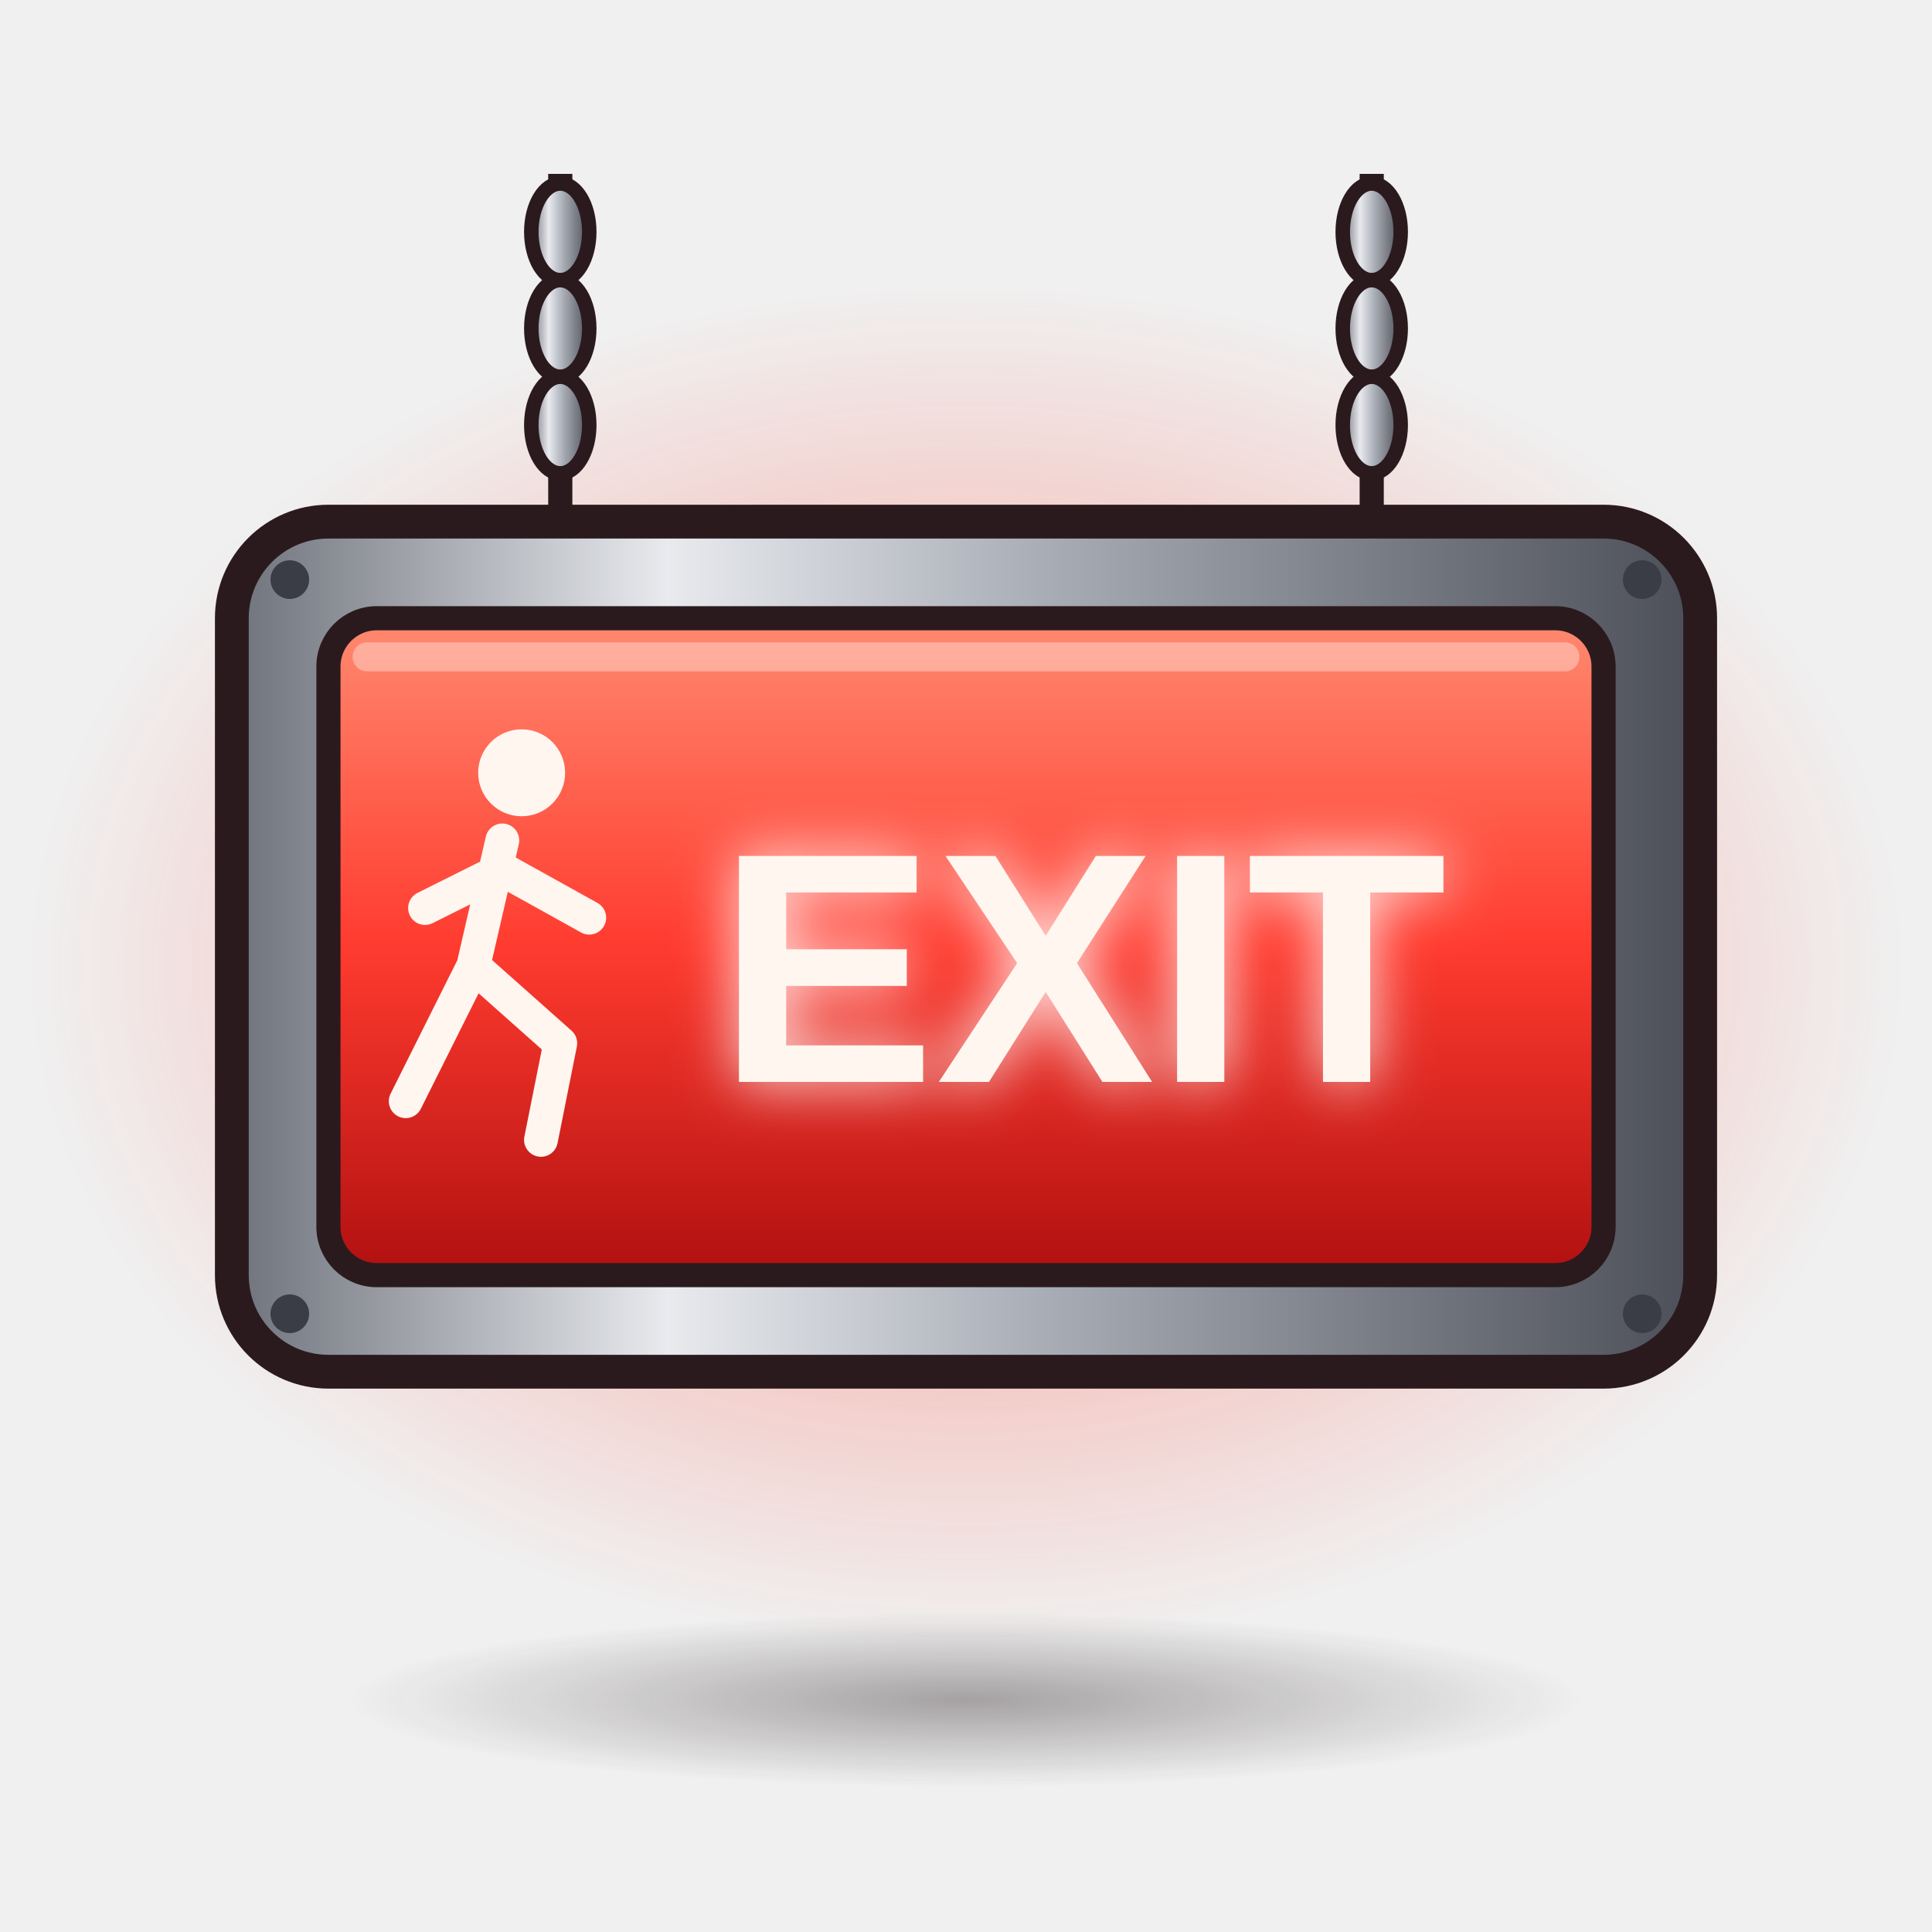
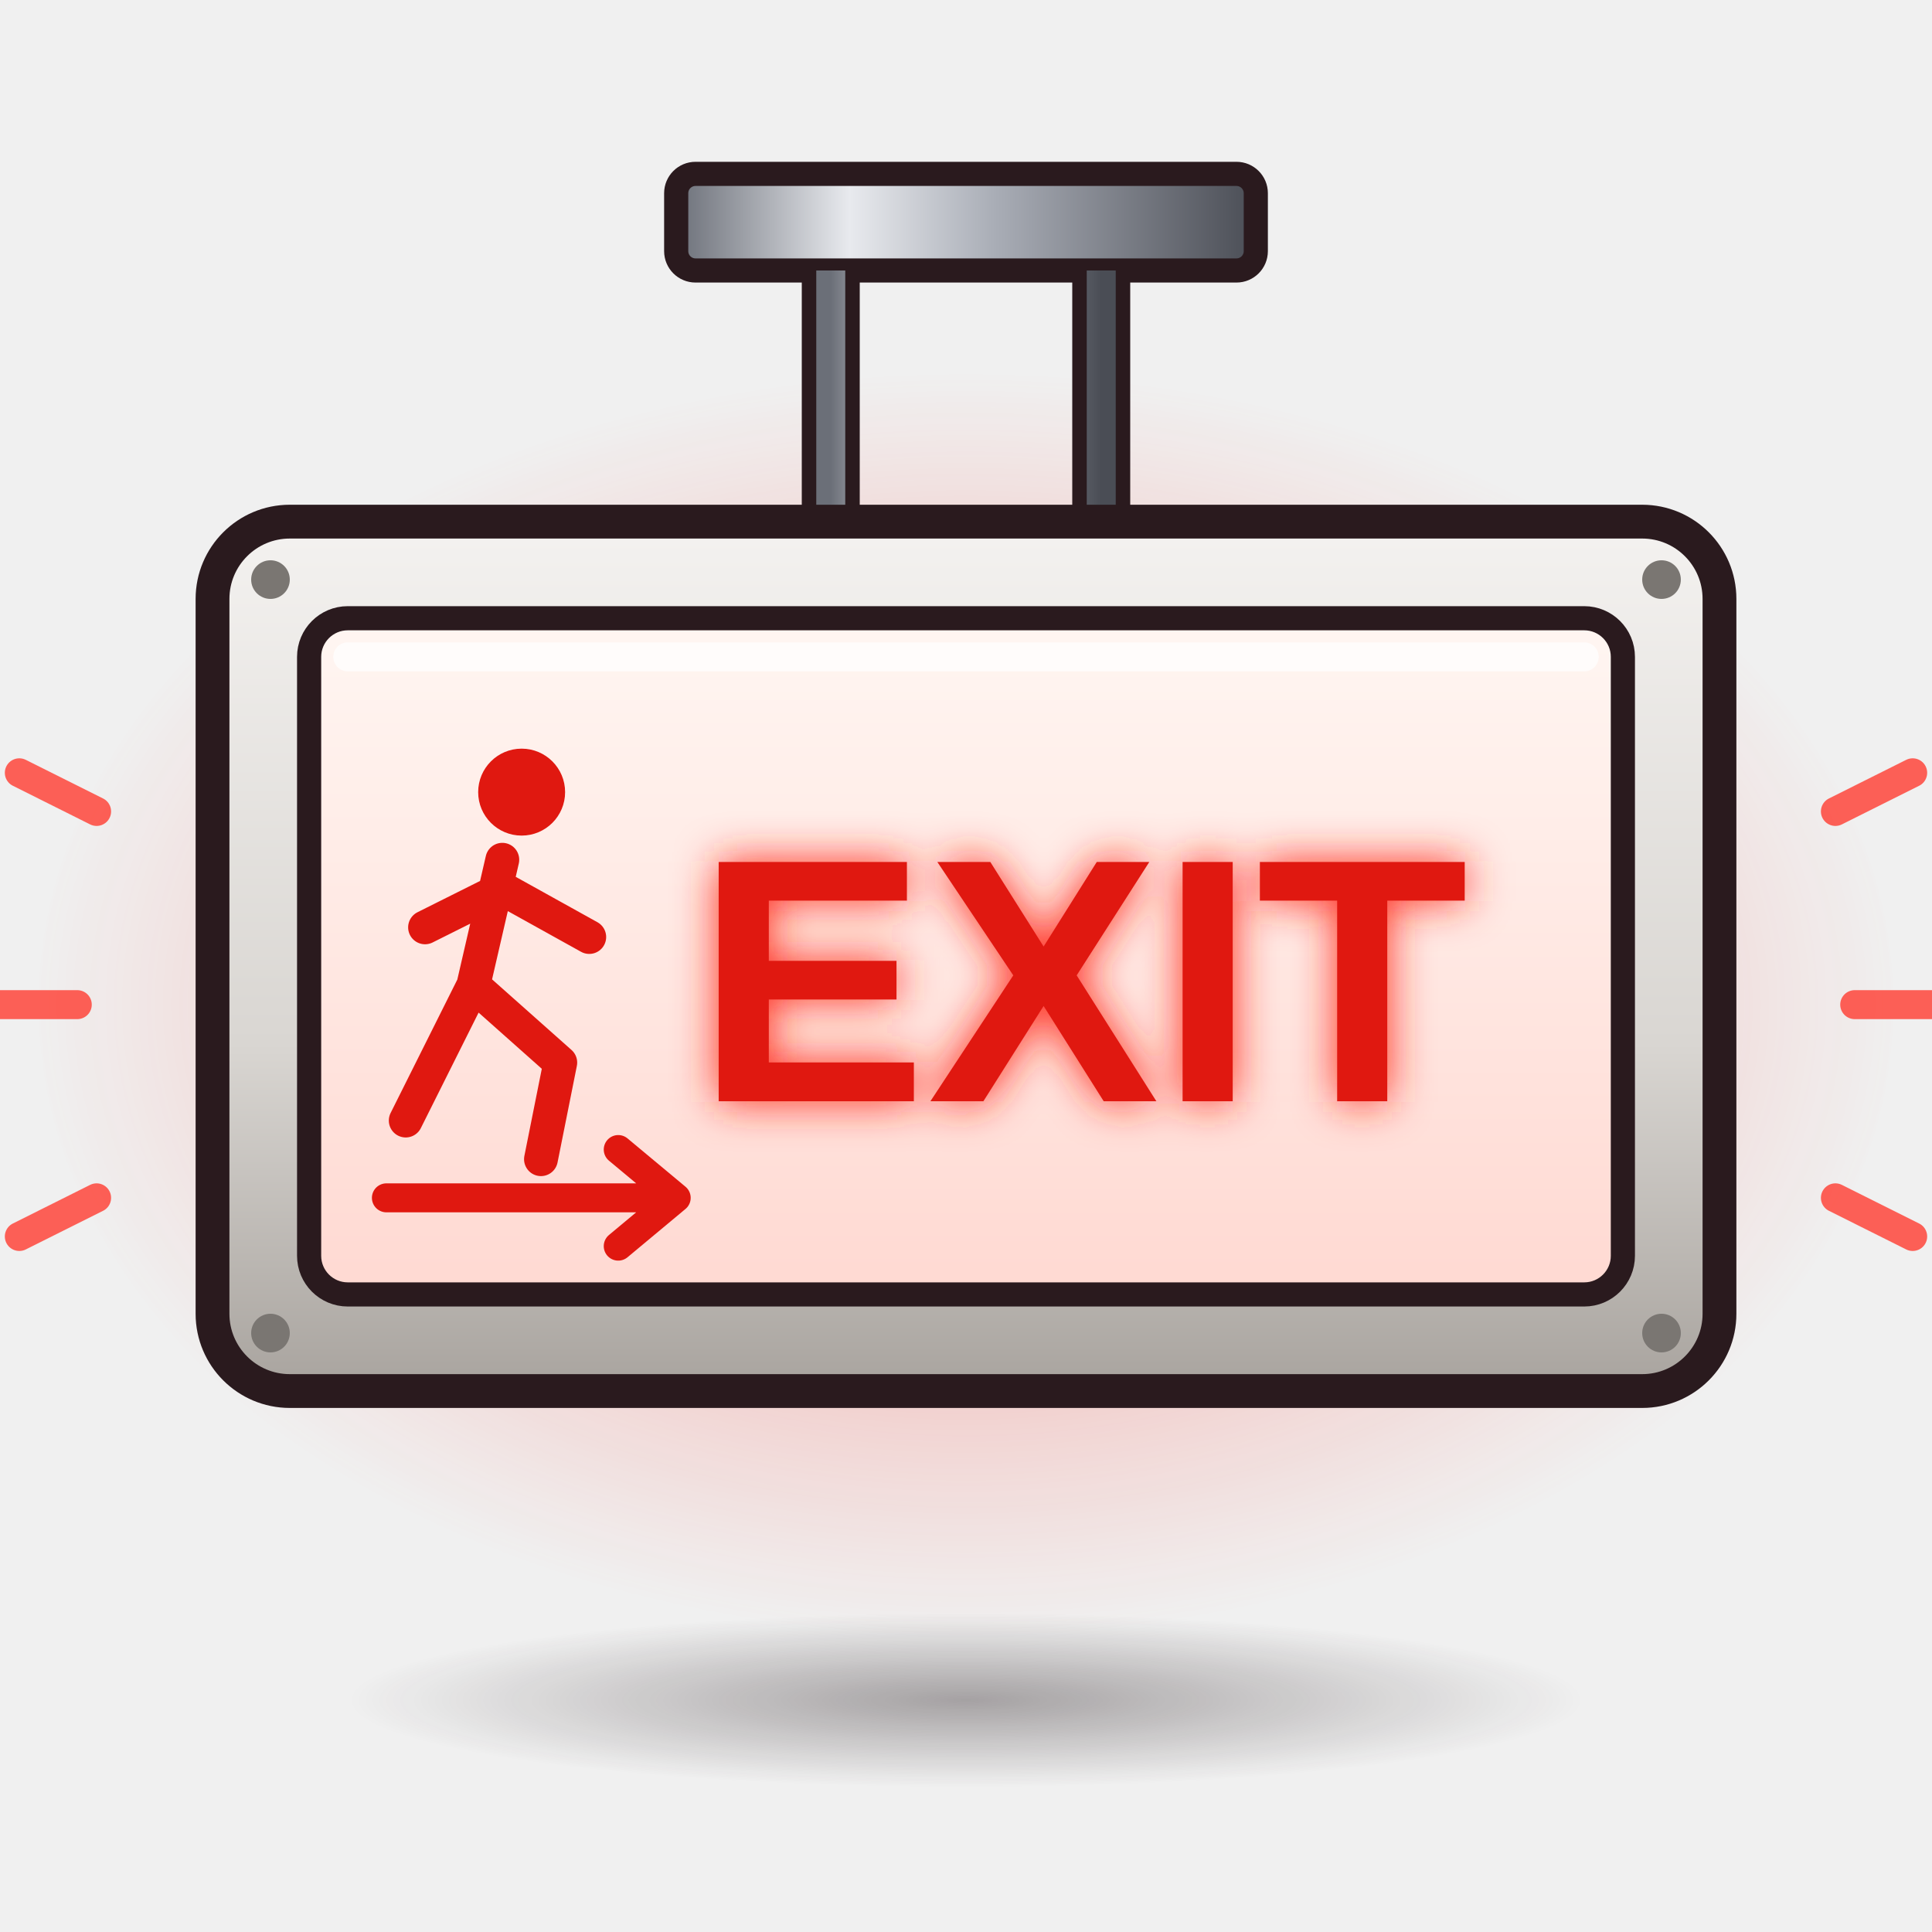
<svg xmlns="http://www.w3.org/2000/svg" viewBox="0 0 200 200">
  <defs>
    <radialGradient id="sh" cx="0.5" cy="0.5" r="0.5">
      <stop offset="0" stop-color="#1a1014" stop-opacity="0.35" />
      <stop offset="1" stop-color="#1a1014" stop-opacity="0" />
    </radialGradient>
-     <linearGradient id="red" x1="0" y1="0" x2="1" y2="1">
-       <stop offset="0" stop-color="#ff6a5c" />
-       <stop offset="0.5" stop-color="#e02a2a" />
-       <stop offset="1" stop-color="#8f1010" />
-     </linearGradient>
    <linearGradient id="metal" x1="0" y1="0" x2="1" y2="0">
      <stop offset="0" stop-color="#6b6f78" />
      <stop offset="0.3" stop-color="#e8eaee" />
      <stop offset="0.55" stop-color="#a9adb6" />
      <stop offset="1" stop-color="#4a4d55" />
    </linearGradient>
    <filter id="glow" x="-50%" y="-50%" width="200%" height="200%">
      <feGaussianBlur stdDeviation="3" />
    </filter>
    <radialGradient id="rg" cx="0.5" cy="0.5" r="0.5">
-       <stop offset="0" stop-color="#ff4a3a" stop-opacity="0.55" />
-       <stop offset="1" stop-color="#ff4a3a" stop-opacity="0" />
+       <stop offset="0" stop-color="#ff3b2f" stop-opacity="0.45" />
+       <stop offset="1" stop-color="#ff3b2f" stop-opacity="0" />
    </radialGradient>
-     <linearGradient id="panel" x1="0" y1="0" x2="0" y2="1">
-       <stop offset="0" stop-color="#ff8a70" />
-       <stop offset="0.5" stop-color="#ff3b2f" />
-       <stop offset="1" stop-color="#b01010" />
+     <linearGradient id="box" x1="0" y1="0" x2="0" y2="1">
+       <stop offset="0" stop-color="#f4f2f0" />
+       <stop offset="0.6" stop-color="#d9d6d2" />
+       <stop offset="1" stop-color="#a8a39e" />
    </linearGradient>
+     <linearGradient id="lit" x1="0" y1="0" x2="0" y2="1">
+       <stop offset="0" stop-color="#fff6f2" />
+       <stop offset="1" stop-color="#ffd9d2" />
+     </linearGradient>
+     <filter id="g3" x="-30%" y="-60%" width="160%" height="220%">
+       <feGaussianBlur stdDeviation="2.2" />
+     </filter>
  </defs>
  <ellipse cx="100" cy="176" rx="64" ry="9" fill="url(#sh)" />
-   <ellipse cx="100" cy="100" rx="98" ry="70" fill="url(#rg)" />
-   <g stroke="#2a1a1e" stroke-width="2.5" fill="none">
-     <path d="M58 18V54M142 18V54" />
-   </g>
-   <g fill="url(#metal)" stroke="#2a1a1e" stroke-width="1.5">
-     <ellipse cx="58" cy="24" rx="3" ry="5" />
-     <ellipse cx="58" cy="34" rx="3" ry="5" />
-     <ellipse cx="58" cy="44" rx="3" ry="5" />
-     <ellipse cx="142" cy="24" rx="3" ry="5" />
-     <ellipse cx="142" cy="34" rx="3" ry="5" />
-     <ellipse cx="142" cy="44" rx="3" ry="5" />
-   </g>
-   <rect x="24" y="54" width="152" height="88" rx="10" fill="url(#metal)" stroke="#2a1a1e" stroke-width="3.5" />
-   <rect x="34" y="64" width="132" height="68" rx="5" fill="url(#panel)" stroke="#2a1a1e" stroke-width="2.5" />
-   <text x="112" y="112" font-family="Arial, sans-serif" font-weight="900" font-size="34" fill="#fff" text-anchor="middle" filter="url(#glow)" opacity=".9">EXIT</text>
-   <text x="112" y="112" font-family="Arial, sans-serif" font-weight="900" font-size="34" fill="#fff6f0" text-anchor="middle">EXIT</text>
-   <g transform="translate(52 98)" fill="#fff6f0" stroke="#fff6f0" stroke-linecap="round" stroke-linejoin="round">
+   <ellipse cx="100" cy="104" rx="96" ry="66" fill="url(#rg)" />
+   <rect x="70" y="18" width="60" height="10" rx="2" fill="url(#metal)" stroke="#2a1a1e" stroke-width="2.5" />
+   <path d="M86 28V54M114 28V54" stroke="#2a1a1e" stroke-width="6" />
+   <path d="M86 28V54M114 28V54" stroke="url(#metal)" stroke-width="3" />
+   <rect x="22" y="54" width="156" height="90" rx="8" fill="url(#box)" stroke="#2a1a1e" stroke-width="3.5" />
+   <rect x="32" y="64" width="136" height="70" rx="4" fill="url(#lit)" stroke="#2a1a1e" stroke-width="2.5" />
+   <text x="112" y="114" font-family="Arial, sans-serif" font-weight="900" font-size="36" fill="#ff2a1f" text-anchor="middle" filter="url(#g3)">EXIT</text>
+   <text x="112" y="114" font-family="Arial, sans-serif" font-weight="900" font-size="36" fill="#e01810" text-anchor="middle">EXIT</text>
+   <g transform="translate(52 100)" fill="#e01810" stroke="#e01810" stroke-linecap="round" stroke-linejoin="round">
    <circle cx="2" cy="-18" r="4.5" stroke="none" />
    <path d="M0-11L-3 2L6 10L4 20M-3 2L-10 16M0-8L9-3M0-8L-8-4" fill="none" stroke-width="3.5" />
  </g>
-   <path d="M38 68H162" stroke="#fff" stroke-width="3" opacity=".35" stroke-linecap="round" />
-   <g fill="#3a3d45">
-     <circle cx="30" cy="60" r="2" />
-     <circle cx="170" cy="60" r="2" />
-     <circle cx="30" cy="136" r="2" />
-     <circle cx="170" cy="136" r="2" />
+   <path d="M40 124H70L64 119M70 124L64 129" fill="none" stroke="#e01810" stroke-width="3" stroke-linecap="round" stroke-linejoin="round" />
+   <path d="M36 68H164" stroke="#fff" stroke-width="3" opacity=".7" stroke-linecap="round" />
+   <g fill="#7a7672">
+     <circle cx="28" cy="60" r="2" />
+     <circle cx="172" cy="60" r="2" />
+     <circle cx="28" cy="138" r="2" />
+     <circle cx="172" cy="138" r="2" />
+   </g>
+   <g stroke="#ff3b2f" stroke-width="3" stroke-linecap="round" opacity=".8">
+     <path d="M10 84l-8-4M8 104H-2M10 124l-8 4M190 84l8-4M192 104h10M190 124l8 4" />
  </g>
</svg>
